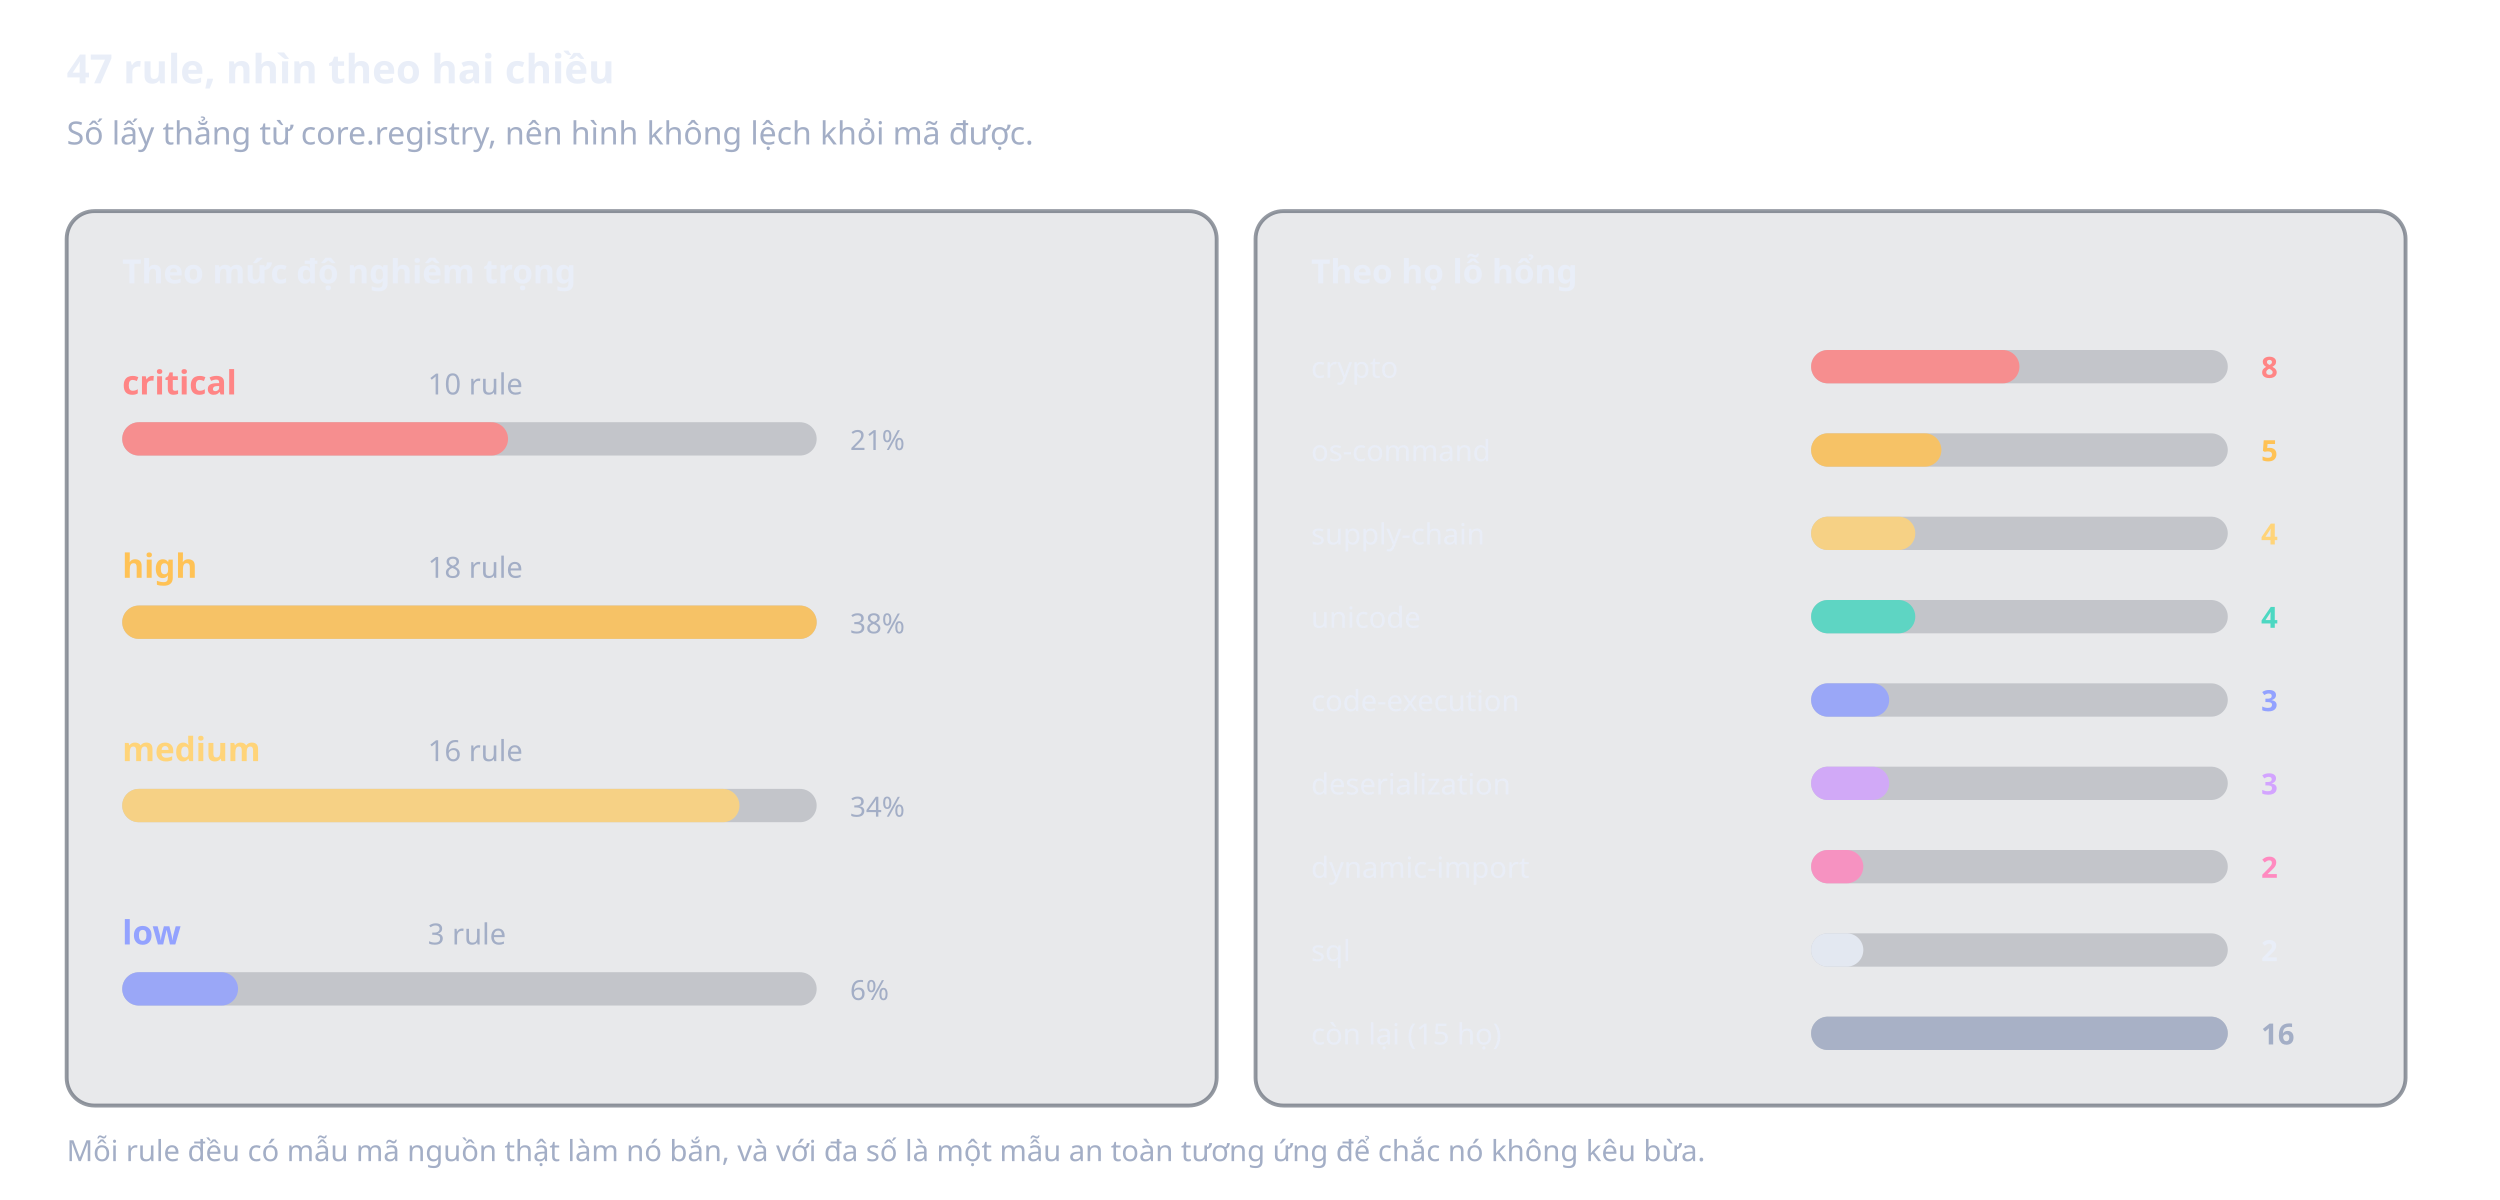
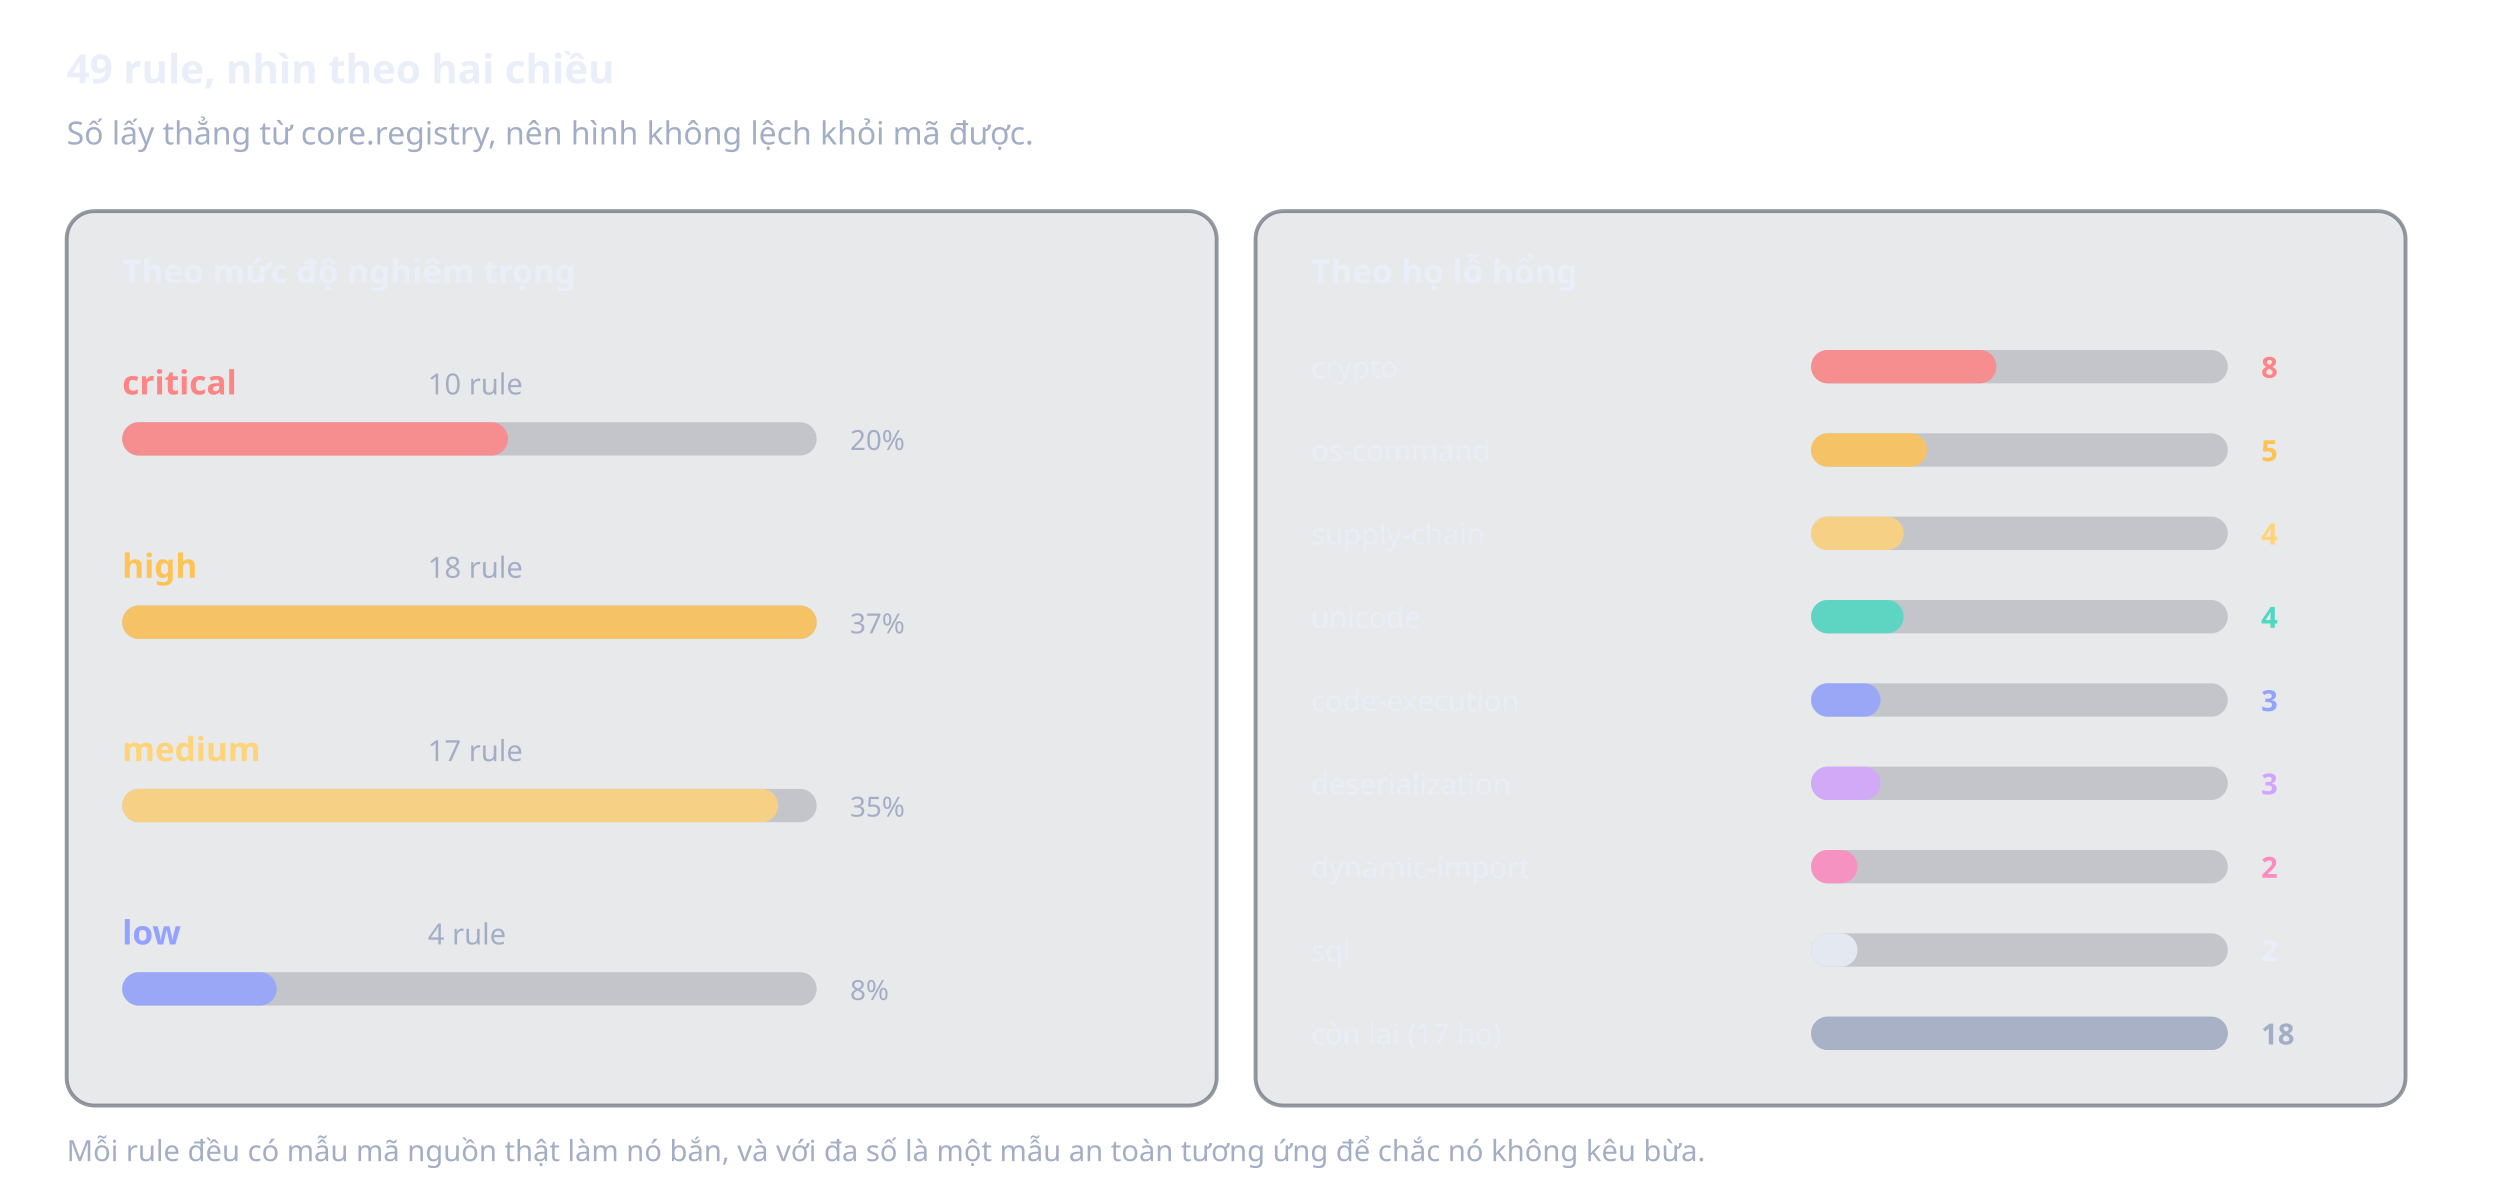
<svg xmlns="http://www.w3.org/2000/svg" viewBox="0 0 900 432" width="900" height="432" role="img">
  <defs>
    <marker id="adark" viewBox="0 0 10 10" refX="9" refY="5" markerWidth="6" markerHeight="6" orient="auto-start-reverse">
      <path d="M 0 0 L 10 5 L 0 10 z" fill="#a3aec6" opacity="0.75" />
    </marker>
  </defs>
-   <text x="24" y="30" font-family="Segoe UI, system-ui, -apple-system, sans-serif" font-size="14.5" fill="#e9eef8" text-anchor="start" font-weight="700">47 rule, nhìn theo hai chiều</text>
+   <text x="24" y="30" font-family="Segoe UI, system-ui, -apple-system, sans-serif" font-size="14.5" fill="#e9eef8" text-anchor="start" font-weight="700">49 rule, nhìn theo hai chiều</text>
  <text x="24" y="52" font-family="Segoe UI, system-ui, -apple-system, sans-serif" font-size="11.5" fill="#a3aec6" text-anchor="start" font-weight="400">Số lấy thẳng từ core.registry, nên hình không lệch khỏi mã được.</text>
  <rect x="24" y="76" width="414" height="322" rx="10" fill="#2b3546" opacity="0.11" />
  <rect x="24" y="76" width="414" height="322" rx="10" fill="none" stroke="#2b3546" stroke-width="1.4" opacity="0.50" />
  <text x="44" y="102" font-family="Segoe UI, system-ui, -apple-system, sans-serif" font-size="12" fill="#e9eef8" text-anchor="start" font-weight="700">Theo mức độ nghiêm trọng</text>
  <text x="44" y="142" font-family="Segoe UI, system-ui, -apple-system, sans-serif" font-size="12" fill="#ff8585" text-anchor="start" font-weight="700">critical</text>
  <text x="154" y="142" font-family="Segoe UI, system-ui, -apple-system, sans-serif" font-size="10.5" fill="#a3aec6" text-anchor="start" font-weight="400">10 rule</text>
  <rect x="44" y="152" width="250" height="12" rx="6.0" fill="#2b3546" opacity="0.20" />
  <rect x="44" y="152" width="138.9" height="12" rx="6" fill="#ff8585" opacity="0.85" />
-   <text x="306" y="162" font-family="Segoe UI, system-ui, -apple-system, sans-serif" font-size="10" fill="#a3aec6" text-anchor="start" font-weight="400">21%</text>
+   <text x="306" y="162" font-family="Segoe UI, system-ui, -apple-system, sans-serif" font-size="10" fill="#a3aec6" text-anchor="start" font-weight="400">20%</text>
  <text x="44" y="208" font-family="Segoe UI, system-ui, -apple-system, sans-serif" font-size="12" fill="#ffc255" text-anchor="start" font-weight="700">high</text>
  <text x="154" y="208" font-family="Segoe UI, system-ui, -apple-system, sans-serif" font-size="10.5" fill="#a3aec6" text-anchor="start" font-weight="400">18 rule</text>
  <rect x="44" y="218" width="250" height="12" rx="6.0" fill="#2b3546" opacity="0.20" />
  <rect x="44" y="218" width="250" height="12" rx="6" fill="#ffc255" opacity="0.85" />
-   <text x="306" y="228" font-family="Segoe UI, system-ui, -apple-system, sans-serif" font-size="10" fill="#a3aec6" text-anchor="start" font-weight="400">38%</text>
+   <text x="306" y="228" font-family="Segoe UI, system-ui, -apple-system, sans-serif" font-size="10" fill="#a3aec6" text-anchor="start" font-weight="400">37%</text>
  <text x="44" y="274" font-family="Segoe UI, system-ui, -apple-system, sans-serif" font-size="12" fill="#ffd479" text-anchor="start" font-weight="700">medium</text>
-   <text x="154" y="274" font-family="Segoe UI, system-ui, -apple-system, sans-serif" font-size="10.5" fill="#a3aec6" text-anchor="start" font-weight="400">16 rule</text>
+   <text x="154" y="274" font-family="Segoe UI, system-ui, -apple-system, sans-serif" font-size="10.5" fill="#a3aec6" text-anchor="start" font-weight="400">17 rule</text>
  <rect x="44" y="284" width="250" height="12" rx="6.0" fill="#2b3546" opacity="0.20" />
-   <rect x="44" y="284" width="222.2" height="12" rx="6" fill="#ffd479" opacity="0.85" />
-   <text x="306" y="294" font-family="Segoe UI, system-ui, -apple-system, sans-serif" font-size="10" fill="#a3aec6" text-anchor="start" font-weight="400">34%</text>
+   <rect x="44" y="284" width="236.1" height="12" rx="6" fill="#ffd479" opacity="0.85" />
+   <text x="306" y="294" font-family="Segoe UI, system-ui, -apple-system, sans-serif" font-size="10" fill="#a3aec6" text-anchor="start" font-weight="400">35%</text>
  <text x="44" y="340" font-family="Segoe UI, system-ui, -apple-system, sans-serif" font-size="12" fill="#93a2ff" text-anchor="start" font-weight="700">low</text>
-   <text x="154" y="340" font-family="Segoe UI, system-ui, -apple-system, sans-serif" font-size="10.5" fill="#a3aec6" text-anchor="start" font-weight="400">3 rule</text>
+   <text x="154" y="340" font-family="Segoe UI, system-ui, -apple-system, sans-serif" font-size="10.5" fill="#a3aec6" text-anchor="start" font-weight="400">4 rule</text>
  <rect x="44" y="350" width="250" height="12" rx="6.0" fill="#2b3546" opacity="0.20" />
-   <rect x="44" y="350" width="41.7" height="12" rx="6" fill="#93a2ff" opacity="0.85" />
-   <text x="306" y="360" font-family="Segoe UI, system-ui, -apple-system, sans-serif" font-size="10" fill="#a3aec6" text-anchor="start" font-weight="400">6%</text>
+   <rect x="44" y="350" width="55.6" height="12" rx="6" fill="#93a2ff" opacity="0.85" />
+   <text x="306" y="360" font-family="Segoe UI, system-ui, -apple-system, sans-serif" font-size="10" fill="#a3aec6" text-anchor="start" font-weight="400">8%</text>
  <rect x="452" y="76" width="414" height="322" rx="10" fill="#2b3546" opacity="0.11" />
  <rect x="452" y="76" width="414" height="322" rx="10" fill="none" stroke="#2b3546" stroke-width="1.4" opacity="0.50" />
  <text x="472" y="102" font-family="Segoe UI, system-ui, -apple-system, sans-serif" font-size="12" fill="#e9eef8" text-anchor="start" font-weight="700">Theo họ lỗ hổng</text>
  <text x="472" y="136" font-family="Segoe UI, system-ui, -apple-system, sans-serif" font-size="10.5" fill="#e9eef8" text-anchor="start" font-weight="400" opacity="0.92">crypto</text>
  <rect x="652" y="126" width="150" height="12" rx="6.0" fill="#2b3546" opacity="0.20" />
-   <rect x="652" y="126" width="75" height="12" rx="6" fill="#ff8585" opacity="0.85" />
+   <rect x="652" y="126" width="66.7" height="12" rx="6" fill="#ff8585" opacity="0.85" />
  <text x="814" y="136" font-family="Segoe UI, system-ui, -apple-system, sans-serif" font-size="10.5" fill="#ff8585" text-anchor="start" font-weight="700">8</text>
  <text x="472" y="166" font-family="Segoe UI, system-ui, -apple-system, sans-serif" font-size="10.5" fill="#e9eef8" text-anchor="start" font-weight="400" opacity="0.92">os-command</text>
  <rect x="652" y="156" width="150" height="12" rx="6.0" fill="#2b3546" opacity="0.20" />
-   <rect x="652" y="156" width="46.9" height="12" rx="6" fill="#ffc255" opacity="0.85" />
+   <rect x="652" y="156" width="41.7" height="12" rx="6" fill="#ffc255" opacity="0.85" />
  <text x="814" y="166" font-family="Segoe UI, system-ui, -apple-system, sans-serif" font-size="10.5" fill="#ffc255" text-anchor="start" font-weight="700">5</text>
  <text x="472" y="196" font-family="Segoe UI, system-ui, -apple-system, sans-serif" font-size="10.5" fill="#e9eef8" text-anchor="start" font-weight="400" opacity="0.92">supply-chain</text>
  <rect x="652" y="186" width="150" height="12" rx="6.0" fill="#2b3546" opacity="0.20" />
-   <rect x="652" y="186" width="37.5" height="12" rx="6" fill="#ffd479" opacity="0.85" />
+   <rect x="652" y="186" width="33.3" height="12" rx="6" fill="#ffd479" opacity="0.85" />
  <text x="814" y="196" font-family="Segoe UI, system-ui, -apple-system, sans-serif" font-size="10.5" fill="#ffd479" text-anchor="start" font-weight="700">4</text>
  <text x="472" y="226" font-family="Segoe UI, system-ui, -apple-system, sans-serif" font-size="10.5" fill="#e9eef8" text-anchor="start" font-weight="400" opacity="0.92">unicode</text>
  <rect x="652" y="216" width="150" height="12" rx="6.0" fill="#2b3546" opacity="0.20" />
-   <rect x="652" y="216" width="37.5" height="12" rx="6" fill="#4cd8c2" opacity="0.85" />
+   <rect x="652" y="216" width="33.3" height="12" rx="6" fill="#4cd8c2" opacity="0.85" />
  <text x="814" y="226" font-family="Segoe UI, system-ui, -apple-system, sans-serif" font-size="10.5" fill="#4cd8c2" text-anchor="start" font-weight="700">4</text>
  <text x="472" y="256" font-family="Segoe UI, system-ui, -apple-system, sans-serif" font-size="10.5" fill="#e9eef8" text-anchor="start" font-weight="400" opacity="0.92">code-execution</text>
  <rect x="652" y="246" width="150" height="12" rx="6.0" fill="#2b3546" opacity="0.20" />
-   <rect x="652" y="246" width="28.1" height="12" rx="6" fill="#93a2ff" opacity="0.85" />
+   <rect x="652" y="246" width="25" height="12" rx="6" fill="#93a2ff" opacity="0.85" />
  <text x="814" y="256" font-family="Segoe UI, system-ui, -apple-system, sans-serif" font-size="10.5" fill="#93a2ff" text-anchor="start" font-weight="700">3</text>
  <text x="472" y="286" font-family="Segoe UI, system-ui, -apple-system, sans-serif" font-size="10.5" fill="#e9eef8" text-anchor="start" font-weight="400" opacity="0.92">deserialization</text>
  <rect x="652" y="276" width="150" height="12" rx="6.0" fill="#2b3546" opacity="0.20" />
-   <rect x="652" y="276" width="28.1" height="12" rx="6" fill="#d3a4ff" opacity="0.85" />
+   <rect x="652" y="276" width="25" height="12" rx="6" fill="#d3a4ff" opacity="0.85" />
  <text x="814" y="286" font-family="Segoe UI, system-ui, -apple-system, sans-serif" font-size="10.5" fill="#d3a4ff" text-anchor="start" font-weight="700">3</text>
  <text x="472" y="316" font-family="Segoe UI, system-ui, -apple-system, sans-serif" font-size="10.5" fill="#e9eef8" text-anchor="start" font-weight="400" opacity="0.92">dynamic-import</text>
  <rect x="652" y="306" width="150" height="12" rx="6.0" fill="#2b3546" opacity="0.20" />
-   <rect x="652" y="306" width="18.8" height="12" rx="6" fill="#ff8ac0" opacity="0.85" />
+   <rect x="652" y="306" width="16.7" height="12" rx="6" fill="#ff8ac0" opacity="0.85" />
  <text x="814" y="316" font-family="Segoe UI, system-ui, -apple-system, sans-serif" font-size="10.5" fill="#ff8ac0" text-anchor="start" font-weight="700">2</text>
  <text x="472" y="346" font-family="Segoe UI, system-ui, -apple-system, sans-serif" font-size="10.5" fill="#e9eef8" text-anchor="start" font-weight="400" opacity="0.92">sql</text>
  <rect x="652" y="336" width="150" height="12" rx="6.0" fill="#2b3546" opacity="0.20" />
-   <rect x="652" y="336" width="18.8" height="12" rx="6" fill="#e9eef8" opacity="0.85" />
+   <rect x="652" y="336" width="16.7" height="12" rx="6" fill="#e9eef8" opacity="0.85" />
  <text x="814" y="346" font-family="Segoe UI, system-ui, -apple-system, sans-serif" font-size="10.5" fill="#e9eef8" text-anchor="start" font-weight="700">2</text>
-   <text x="472" y="376" font-family="Segoe UI, system-ui, -apple-system, sans-serif" font-size="10.5" fill="#e9eef8" text-anchor="start" font-weight="400" opacity="0.92">còn lại (15 họ)</text>
+   <text x="472" y="376" font-family="Segoe UI, system-ui, -apple-system, sans-serif" font-size="10.5" fill="#e9eef8" text-anchor="start" font-weight="400" opacity="0.92">còn lại (17 họ)</text>
  <rect x="652" y="366" width="150" height="12" rx="6.0" fill="#2b3546" opacity="0.20" />
  <rect x="652" y="366" width="150" height="12" rx="6" fill="#a3aec6" opacity="0.85" />
-   <text x="814" y="376" font-family="Segoe UI, system-ui, -apple-system, sans-serif" font-size="10.5" fill="#a3aec6" text-anchor="start" font-weight="700">16</text>
+   <text x="814" y="376" font-family="Segoe UI, system-ui, -apple-system, sans-serif" font-size="10.5" fill="#a3aec6" text-anchor="start" font-weight="700">18</text>
  <text x="24" y="418" font-family="Segoe UI, system-ui, -apple-system, sans-serif" font-size="10.5" fill="#a3aec6" text-anchor="start" font-weight="400">Mỗi rule đều có mẫu mã nguồn thật làm nó bắn, và với đa số là một mẫu an toàn tương ứng để chắc nó không kêu bừa.</text>
</svg>
